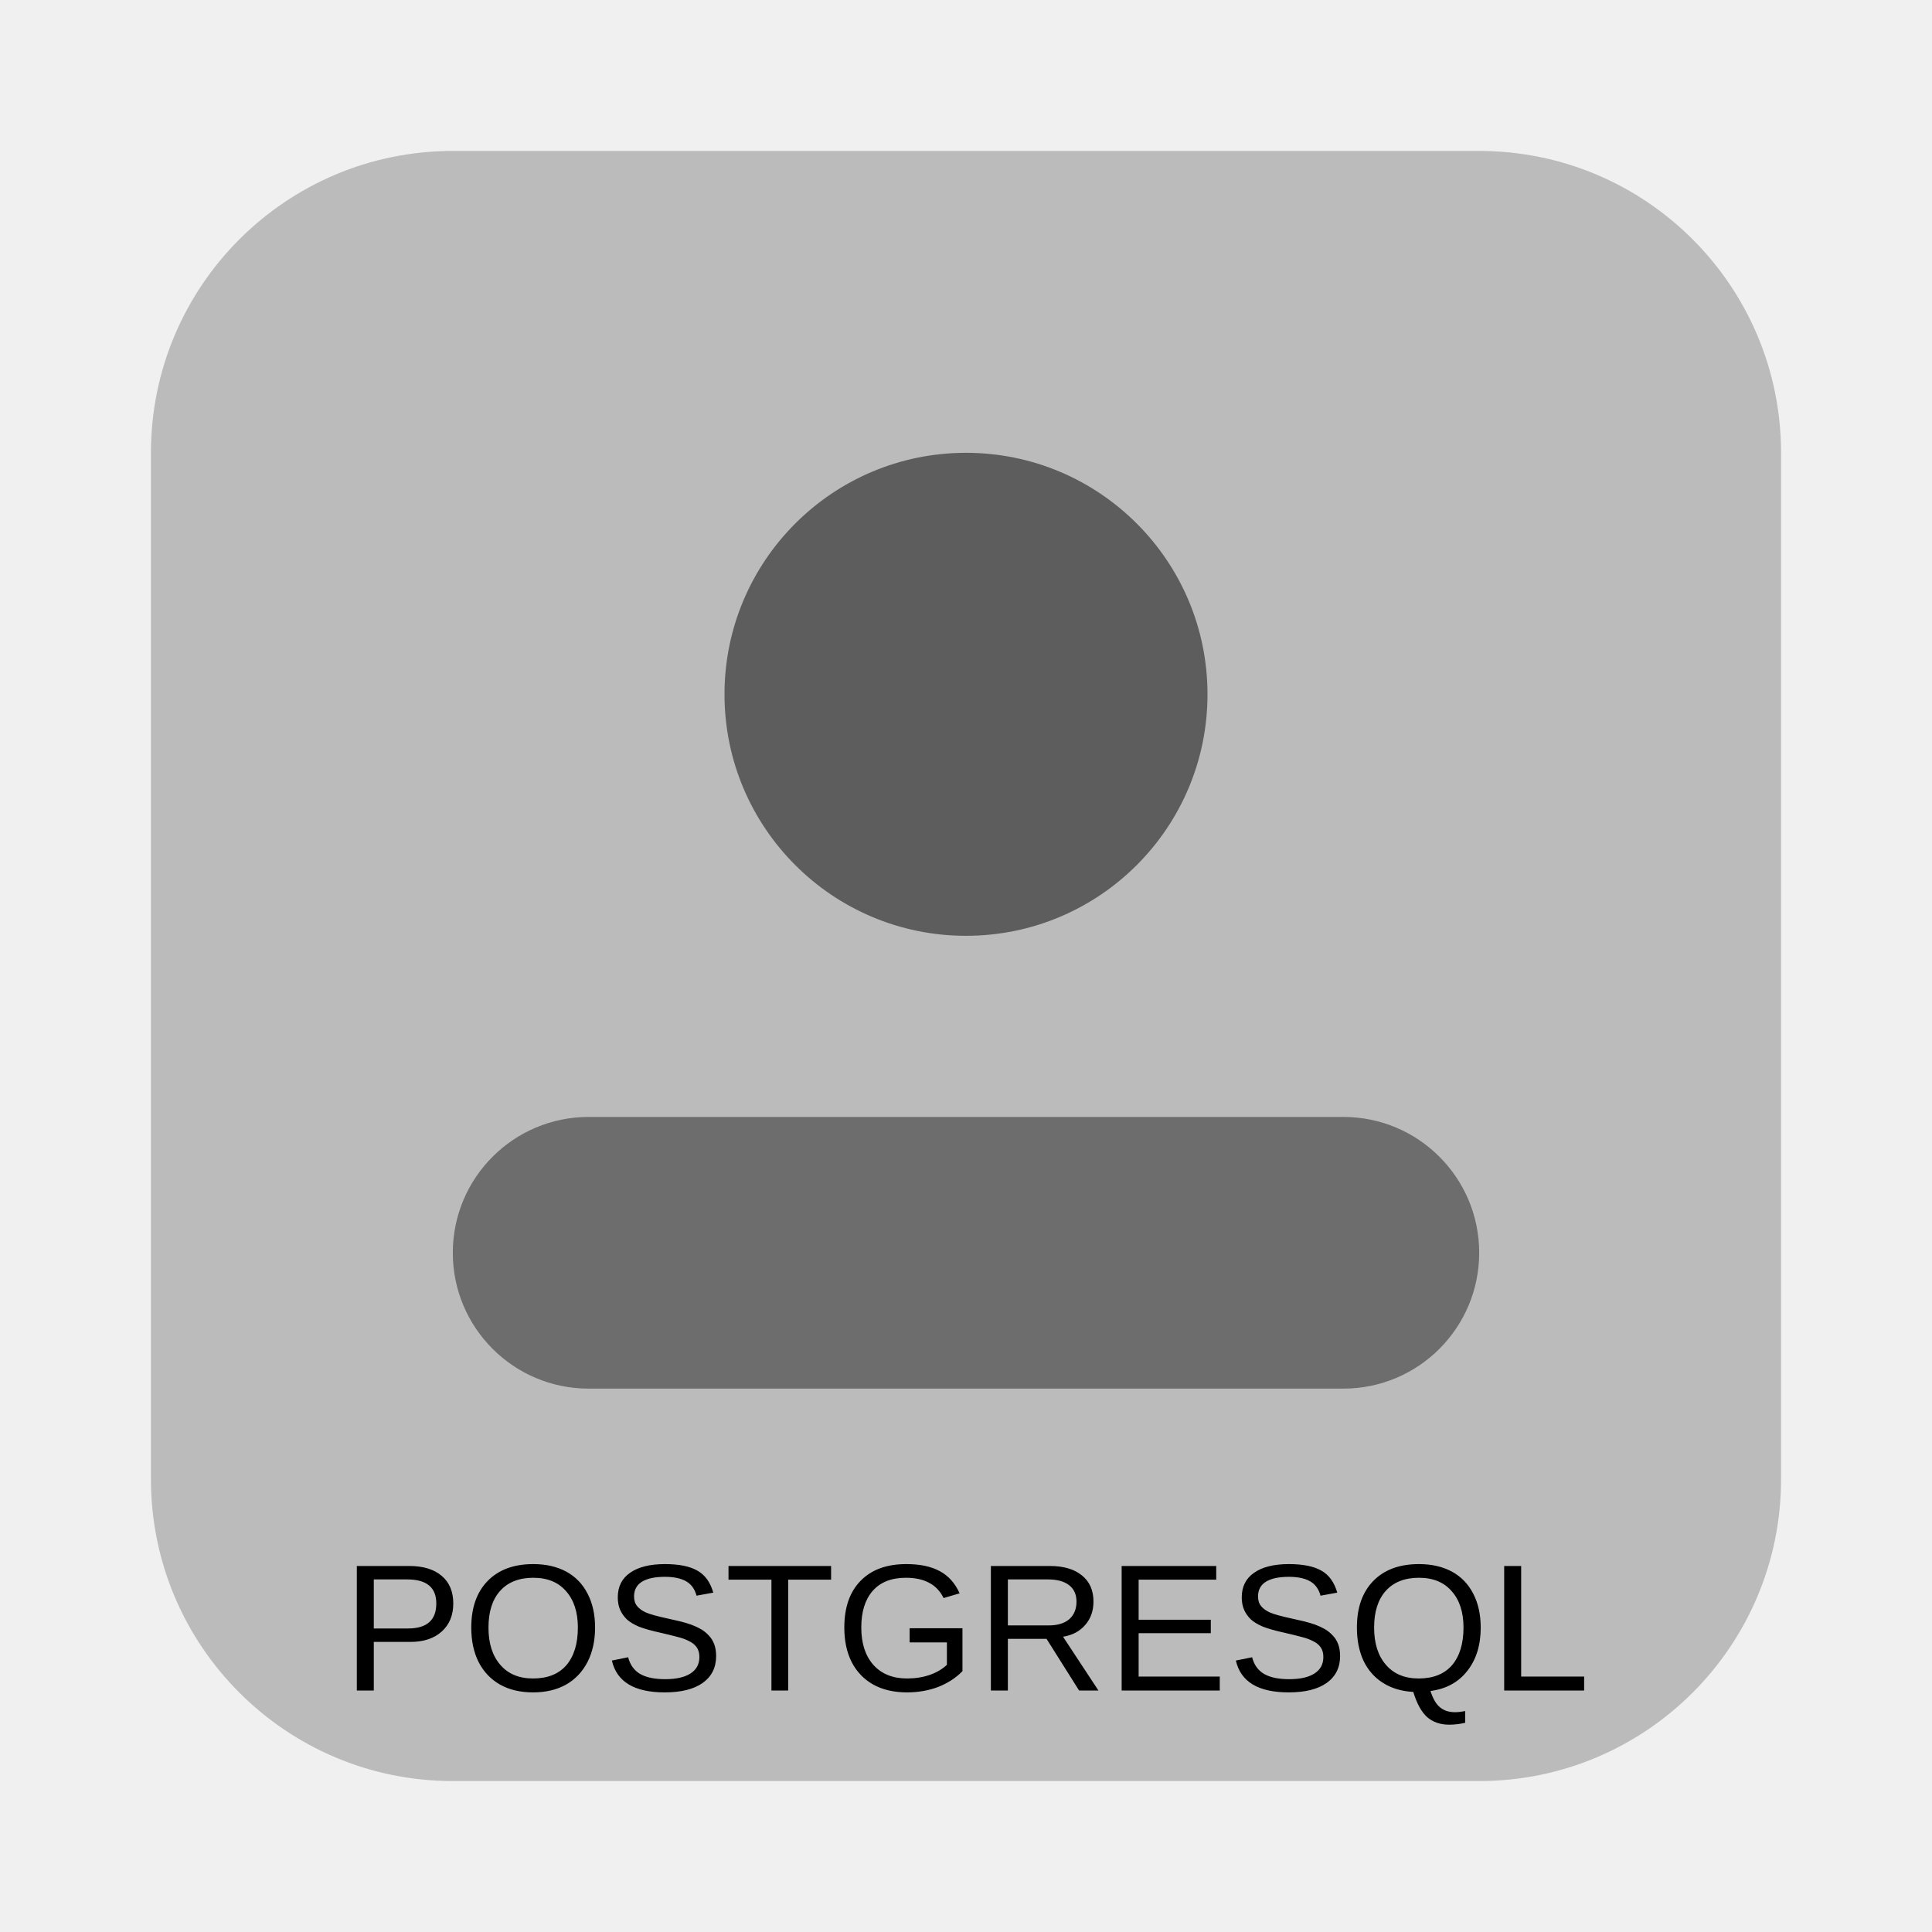
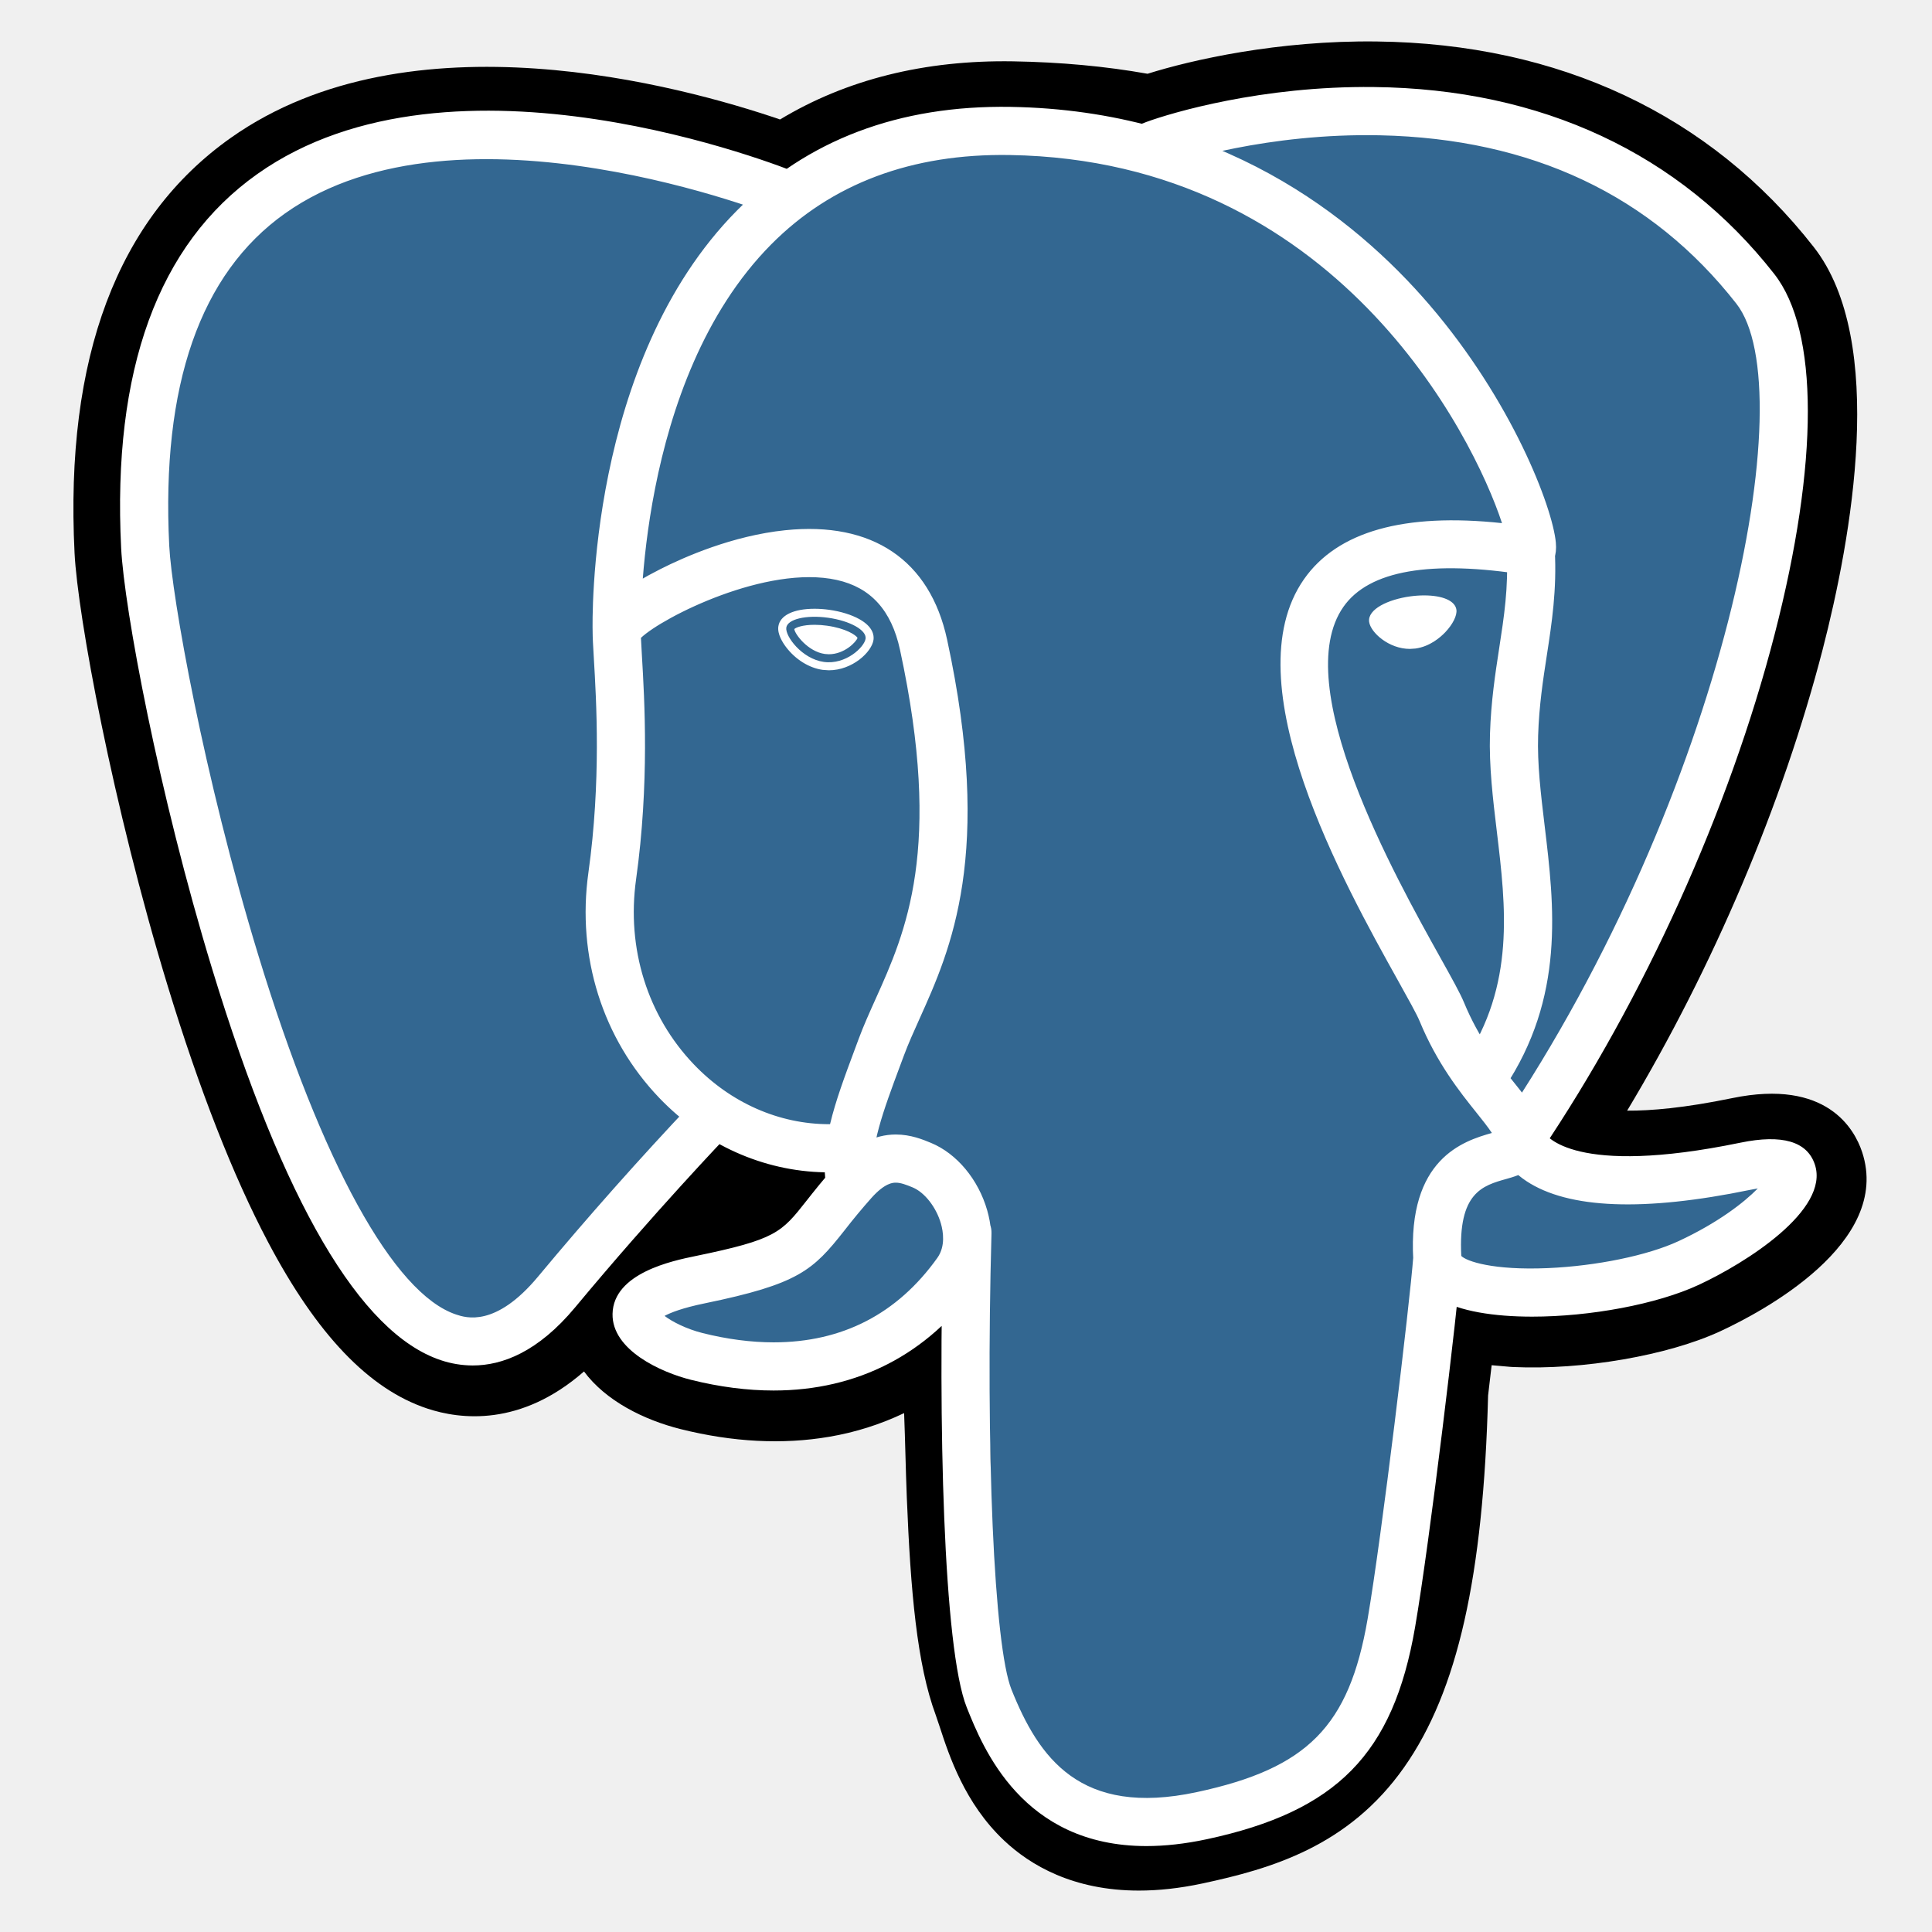
- <svg xmlns="http://www.w3.org/2000/svg" viewBox="0 0 128 128" fill="none">
-   <rect x="10" y="10" width="108" height="108" rx="20" fill="currentColor" opacity="0.22" />
-   <circle cx="64" cy="46" r="16" fill="currentColor" opacity="0.5" />
-   <rect x="30" y="74" width="68" height="18" rx="9" fill="currentColor" opacity="0.42" />
-   <text x="64" y="112" text-anchor="middle" font-size="12" font-family="Arial, sans-serif" fill="currentColor">POSTGRESQL</text>
+ <svg xmlns="http://www.w3.org/2000/svg" viewBox="0 0 128 128">
+   <path d="M93.809 92.112c.785-6.533.55-7.492 5.416-6.433l1.235.108c3.742.17 8.637-.602 11.513-1.938 6.191-2.873 9.861-7.668 3.758-6.409-13.924 2.873-14.881-1.842-14.881-1.842 14.703-21.815 20.849-49.508 15.543-56.287-14.47-18.489-39.517-9.746-39.936-9.52l-.134.025c-2.751-.571-5.83-.912-9.289-.968-6.301-.104-11.082 1.652-14.709 4.402 0 0-44.683-18.409-42.604 23.151.442 8.841 12.672 66.898 27.26 49.362 5.332-6.412 10.484-11.834 10.484-11.834 2.558 1.699 5.622 2.567 8.834 2.255l.249-.212c-.078.796-.044 1.575.099 2.497-3.757 4.199-2.653 4.936-10.166 6.482-7.602 1.566-3.136 4.355-.221 5.084 3.535.884 11.712 2.136 17.238-5.598l-.22.882c1.474 1.18 1.375 8.477 1.583 13.69.209 5.214.558 10.079 1.621 12.948 1.063 2.868 2.317 10.256 12.191 8.14 8.252-1.764 14.561-4.309 15.136-27.985" />
+   <path d="M75.458 125.256c-4.367 0-7.211-1.689-8.938-3.32-2.607-2.46-3.641-5.629-4.259-7.522l-.267-.79c-1.244-3.358-1.666-8.193-1.916-14.419-.038-.935-.064-1.898-.093-2.919-.021-.747-.047-1.684-.085-2.664a18.8 18.8 0 01-4.962 1.568c-3.079.526-6.389.356-9.84-.507-2.435-.609-4.965-1.871-6.407-3.82-4.203 3.681-8.212 3.182-10.396 2.453-3.853-1.285-7.301-4.896-10.542-11.037-2.309-4.375-4.542-10.075-6.638-16.943-3.65-11.96-5.969-24.557-6.175-28.693C4.292 23.698 7.777 14.44 15.296 9.129 27.157.751 45.128 5.678 51.68 7.915c4.402-2.653 9.581-3.944 15.433-3.851 3.143.051 6.136.327 8.916.823 2.9-.912 8.628-2.221 15.185-2.139 12.081.144 22.092 4.852 28.949 13.615 4.894 6.252 2.474 19.381.597 26.651-2.642 10.226-7.271 21.102-12.957 30.57 1.544.011 3.781-.174 6.961-.831 6.274-1.295 8.109 2.069 8.607 3.575 1.995 6.042-6.677 10.608-9.382 11.864-3.466 1.609-9.117 2.589-13.745 2.377l-.202-.013-1.216-.107-.12 1.014-.116.991c-.311 11.999-2.025 19.598-5.552 24.619-3.697 5.264-8.835 6.739-13.361 7.709-1.544.33-2.947.474-4.219.474zm-9.19-43.671c2.819 2.256 3.066 6.501 3.287 14.434.028.99.054 1.927.089 2.802.106 2.65.355 8.855 1.327 11.477.137.371.26.747.39 1.146 1.083 3.316 1.626 4.979 6.309 3.978 3.931-.843 5.952-1.599 7.534-3.851 2.299-3.274 3.585-9.86 3.821-19.575l4.783.116-4.75-.57.14-1.186c.455-3.91.783-6.734 3.396-8.602 2.097-1.498 4.486-1.353 6.389-1.01-2.091-1.58-2.669-3.433-2.823-4.193l-.399-1.965 1.121-1.663c6.457-9.58 11.781-21.354 14.609-32.304 2.906-11.251 2.02-17.226 1.134-18.356-11.729-14.987-32.068-8.799-34.192-8.097l-.359.194-1.8.335-.922-.191c-2.542-.528-5.366-.82-8.393-.869-4.756-.08-8.593 1.044-11.739 3.431l-2.183 1.655-2.533-1.043c-5.412-2.213-21.308-6.662-29.696-.721-4.656 3.298-6.777 9.76-6.305 19.207.156 3.119 2.275 14.926 5.771 26.377 4.831 15.825 9.221 21.082 11.054 21.693.32.108 1.15-.537 1.976-1.529a270.708 270.708 0 0110.694-12.07l2.77-2.915 3.349 2.225c1.35.897 2.839 1.406 4.368 1.502l7.987-6.812-1.157 11.808c-.026.265-.039.626.065 1.296l.348 2.238-1.51 1.688-.174.196 4.388 2.025 1.836-2.301z" />
+   <path fill="#336791" d="M115.731 77.44c-13.925 2.873-14.882-1.842-14.882-1.842 14.703-21.816 20.849-49.51 15.545-56.287C101.924.823 76.875 9.566 76.457 9.793l-.135.024c-2.751-.571-5.83-.911-9.291-.967-6.301-.103-11.08 1.652-14.707 4.402 0 0-44.684-18.408-42.606 23.151.442 8.842 12.672 66.899 27.26 49.363 5.332-6.412 10.483-11.834 10.483-11.834 2.559 1.699 5.622 2.567 8.833 2.255l.25-.212c-.078.796-.042 1.575.1 2.497-3.758 4.199-2.654 4.936-10.167 6.482-7.602 1.566-3.136 4.355-.22 5.084 3.534.884 11.712 2.136 17.237-5.598l-.221.882c1.473 1.18 2.507 7.672 2.334 13.557-.174 5.885-.29 9.926.871 13.082 1.16 3.156 2.316 10.256 12.192 8.14 8.252-1.768 12.528-6.351 13.124-13.995.422-5.435 1.377-4.631 1.438-9.49l.767-2.3c.884-7.367.14-9.743 5.225-8.638l1.235.108c3.742.17 8.639-.602 11.514-1.938 6.19-2.871 9.861-7.667 3.758-6.408z" />
+   <path fill="#fff" d="M75.957 122.307c-8.232 0-10.84-6.519-11.907-9.185-1.562-3.907-1.899-19.069-1.551-31.503a1.59 1.59 0 011.64-1.55 1.594 1.594 0 011.55 1.639c-.401 14.341.168 27.337 1.324 30.229 1.804 4.509 4.54 8.453 12.275 6.796 7.343-1.575 10.093-4.359 11.318-11.46.94-5.449 2.799-20.951 3.028-24.01a1.593 1.593 0 011.71-1.472 1.597 1.597 0 011.472 1.71c-.239 3.185-2.089 18.657-3.065 24.315-1.446 8.387-5.185 12.191-13.794 14.037-1.463.313-2.792.453-4 .454zM31.321 90.466a6.71 6.71 0 01-2.116-.35c-5.347-1.784-10.44-10.492-15.138-25.885-3.576-11.717-5.842-23.947-6.041-27.922-.589-11.784 2.445-20.121 9.02-24.778 13.007-9.216 34.888-.44 35.813-.062a1.596 1.596 0 01-1.207 2.955c-.211-.086-21.193-8.492-32.768-.285-5.622 3.986-8.203 11.392-7.672 22.011.167 3.349 2.284 15.285 5.906 27.149 4.194 13.742 8.967 22.413 13.096 23.79.648.216 2.62.873 5.439-2.517A245.272 245.272 0 0145.88 73.046a1.596 1.596 0 012.304 2.208c-.048.05-4.847 5.067-10.077 11.359-2.477 2.979-4.851 3.853-6.786 3.853zm69.429-13.445a1.596 1.596 0 01-1.322-2.487c14.863-22.055 20.08-48.704 15.612-54.414-5.624-7.186-13.565-10.939-23.604-11.156-7.433-.16-13.341 1.738-14.307 2.069l-.243.099c-.971.305-1.716-.227-1.997-.849a1.6 1.6 0 01.631-2.025c.046-.027.192-.089.429-.176l-.021.006.021-.007c1.641-.601 7.639-2.4 15.068-2.315 11.108.118 20.284 4.401 26.534 12.388 2.957 3.779 2.964 12.485.019 23.887-3.002 11.625-8.651 24.118-15.497 34.277-.306.457-.81.703-1.323.703zm.76 10.21c-2.538 0-4.813-.358-6.175-1.174-1.4-.839-1.667-1.979-1.702-2.584-.382-6.71 3.32-7.878 5.208-8.411-.263-.398-.637-.866-1.024-1.349-1.101-1.376-2.609-3.26-3.771-6.078-.182-.44-.752-1.463-1.412-2.648-3.579-6.418-11.026-19.773-6.242-26.612 2.214-3.165 6.623-4.411 13.119-3.716C97.6 28.837 88.5 10.625 66.907 10.271c-6.494-.108-11.82 1.889-15.822 5.93-8.96 9.049-8.636 25.422-8.631 25.586a1.595 1.595 0 11-3.19.084c-.02-.727-.354-17.909 9.554-27.916C53.455 9.272 59.559 6.96 66.96 7.081c13.814.227 22.706 7.25 27.732 13.101 5.479 6.377 8.165 13.411 8.386 15.759.165 1.746-1.088 2.095-1.341 2.147l-.576.013c-6.375-1.021-10.465-.312-12.156 2.104-3.639 5.201 3.406 17.834 6.414 23.229.768 1.376 1.322 2.371 1.576 2.985.988 2.396 2.277 4.006 3.312 5.3.911 1.138 1.7 2.125 1.982 3.283.131.23 1.99 2.98 13.021.703 2.765-.57 4.423-.083 4.93 1.45.997 3.015-4.597 6.532-7.694 7.97-2.775 1.29-7.204 2.106-11.036 2.106zm-4.696-4.021c.35.353 2.101.962 5.727.806 3.224-.138 6.624-.839 8.664-1.786 2.609-1.212 4.351-2.567 5.253-3.492l-.5.092c-7.053 1.456-12.042 1.262-14.828-.577a6.162 6.162 0 01-.54-.401c-.302.119-.581.197-.78.253-1.58.443-3.214.902-2.996 5.105zm-45.562 8.915c-1.752 0-3.596-.239-5.479-.71-1.951-.488-5.24-1.957-5.19-4.37.057-2.707 3.994-3.519 5.476-3.824 5.354-1.103 5.703-1.545 7.376-3.67.488-.619 1.095-1.39 1.923-2.314 1.229-1.376 2.572-2.073 3.992-2.073.989 0 1.8.335 2.336.558 1.708.708 3.133 2.42 3.719 4.467.529 1.847.276 3.625-.71 5.006-3.237 4.533-7.886 6.93-13.443 6.93zm-7.222-4.943c.481.372 1.445.869 2.518 1.137 1.631.408 3.213.615 4.705.615 4.546 0 8.196-1.882 10.847-5.594.553-.774.387-1.757.239-2.274-.31-1.083-1.08-2.068-1.873-2.397-.43-.178-.787-.314-1.115-.314-.176 0-.712 0-1.614 1.009a41.146 41.146 0 00-1.794 2.162c-2.084 2.646-3.039 3.544-9.239 4.821-1.513.31-2.289.626-2.674.835zm12.269-7.36a1.596 1.596 0 01-1.575-1.354 8.218 8.218 0 01-.08-.799c-4.064-.076-7.985-1.82-10.962-4.926-3.764-3.927-5.477-9.368-4.699-14.927.845-6.037.529-11.366.359-14.229-.047-.796-.081-1.371-.079-1.769.003-.505.013-1.844 4.489-4.113 1.592-.807 4.784-2.215 8.271-2.576 5.777-.597 9.585 1.976 10.725 7.246 3.077 14.228.244 20.521-1.825 25.117-.385.856-.749 1.664-1.04 2.447l-.257.69c-1.093 2.931-2.038 5.463-1.748 7.354a1.595 1.595 0 01-1.335 1.819l-.244.02zM42.464 42.26l.062 1.139c.176 2.974.504 8.508-.384 14.86-.641 4.585.759 9.06 3.843 12.276 2.437 2.542 5.644 3.945 8.94 3.945h.068c.369-1.555.982-3.197 1.642-4.966l.255-.686c.329-.884.714-1.74 1.122-2.646 1.991-4.424 4.47-9.931 1.615-23.132-.565-2.615-1.936-4.128-4.189-4.627-4.628-1.022-11.525 2.459-12.974 3.837zm9.63-.677c-.08.564 1.033 2.07 2.485 2.271 1.449.203 2.689-.975 2.768-1.539.079-.564-1.033-1.186-2.485-1.388-1.451-.202-2.691.092-2.768.656zm2.818 2.826l-.407-.028c-.9-.125-1.81-.692-2.433-1.518-.219-.29-.576-.852-.505-1.354.101-.736.999-1.177 2.4-1.177.313 0 .639.023.967.069.766.106 1.477.327 2.002.62.91.508.977 1.075.936 1.368-.112.813-1.405 2.02-2.96 2.02zm-2.289-2.732c.045.348.907 1.496 2.029 1.651l.261.018c1.036 0 1.81-.815 1.901-1.082-.096-.182-.762-.634-2.025-.81a5.823 5.823 0 00-.821-.059c-.812 0-1.243.183-1.345.282zm43.605-1.245c.079.564-1.033 2.07-2.484 2.272-1.45.202-2.691-.975-2.771-1.539-.076-.564 1.036-1.187 2.486-1.388 1.45-.203 2.689.092 2.769.655zm-2.819 2.56c-1.396 0-2.601-1.086-2.7-1.791-.115-.846 1.278-1.489 2.712-1.688.316-.044.629-.066.93-.066 1.238 0 2.058.363 2.14.949.053.379-.238.964-.739 1.492-.331.347-1.026.948-1.973 1.079l-.37.025zm.943-3.013c-.276 0-.564.021-.856.061-1.441.201-2.301.779-2.259 1.089.048.341.968 1.332 2.173 1.332l.297-.021c.787-.109 1.378-.623 1.66-.919.443-.465.619-.903.598-1.052-.028-.198-.56-.49-1.613-.49zm3.965 32.843a1.594 1.594 0 01-1.324-2.483c3.398-5.075 2.776-10.25 2.175-15.255-.257-2.132-.521-4.337-.453-6.453.07-2.177.347-3.973.614-5.71.317-2.058.617-4.002.493-6.31a1.595 1.595 0 113.186-.172c.142 2.638-.197 4.838-.525 6.967-.253 1.643-.515 3.342-.578 5.327-.061 1.874.178 3.864.431 5.97.64 5.322 1.365 11.354-2.691 17.411a1.596 1.596 0 01-1.328.708z" />
</svg>
